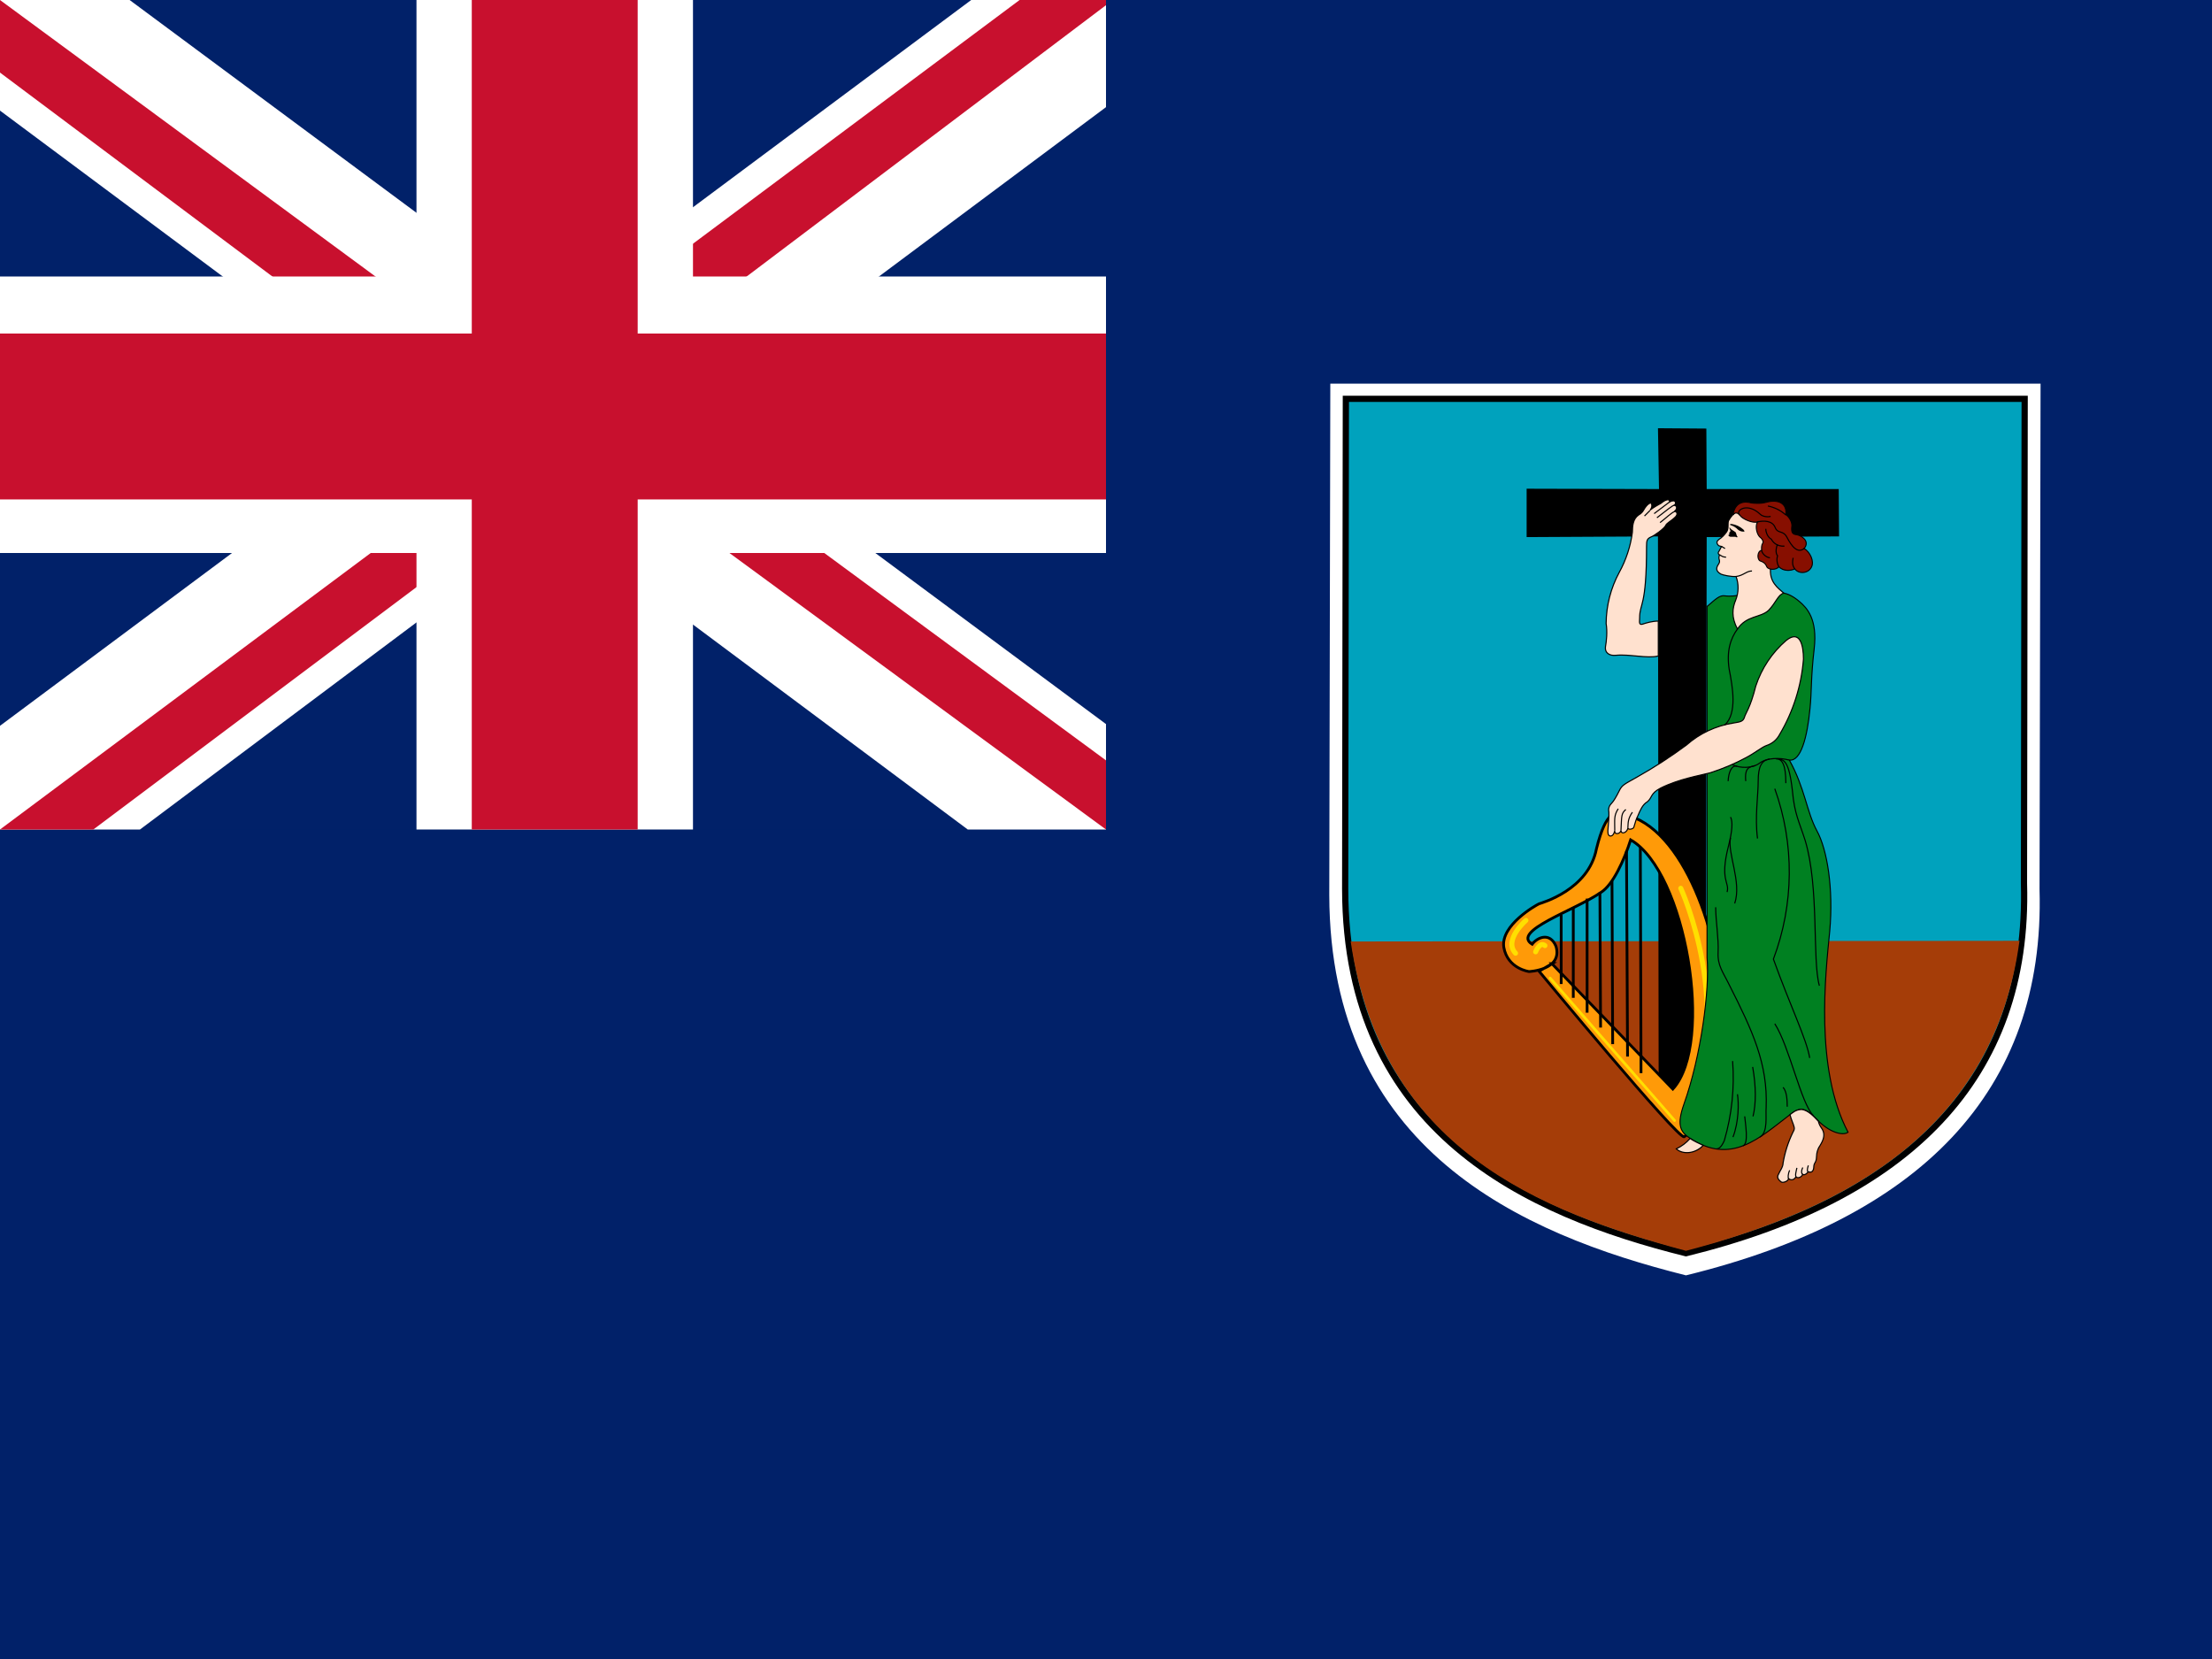
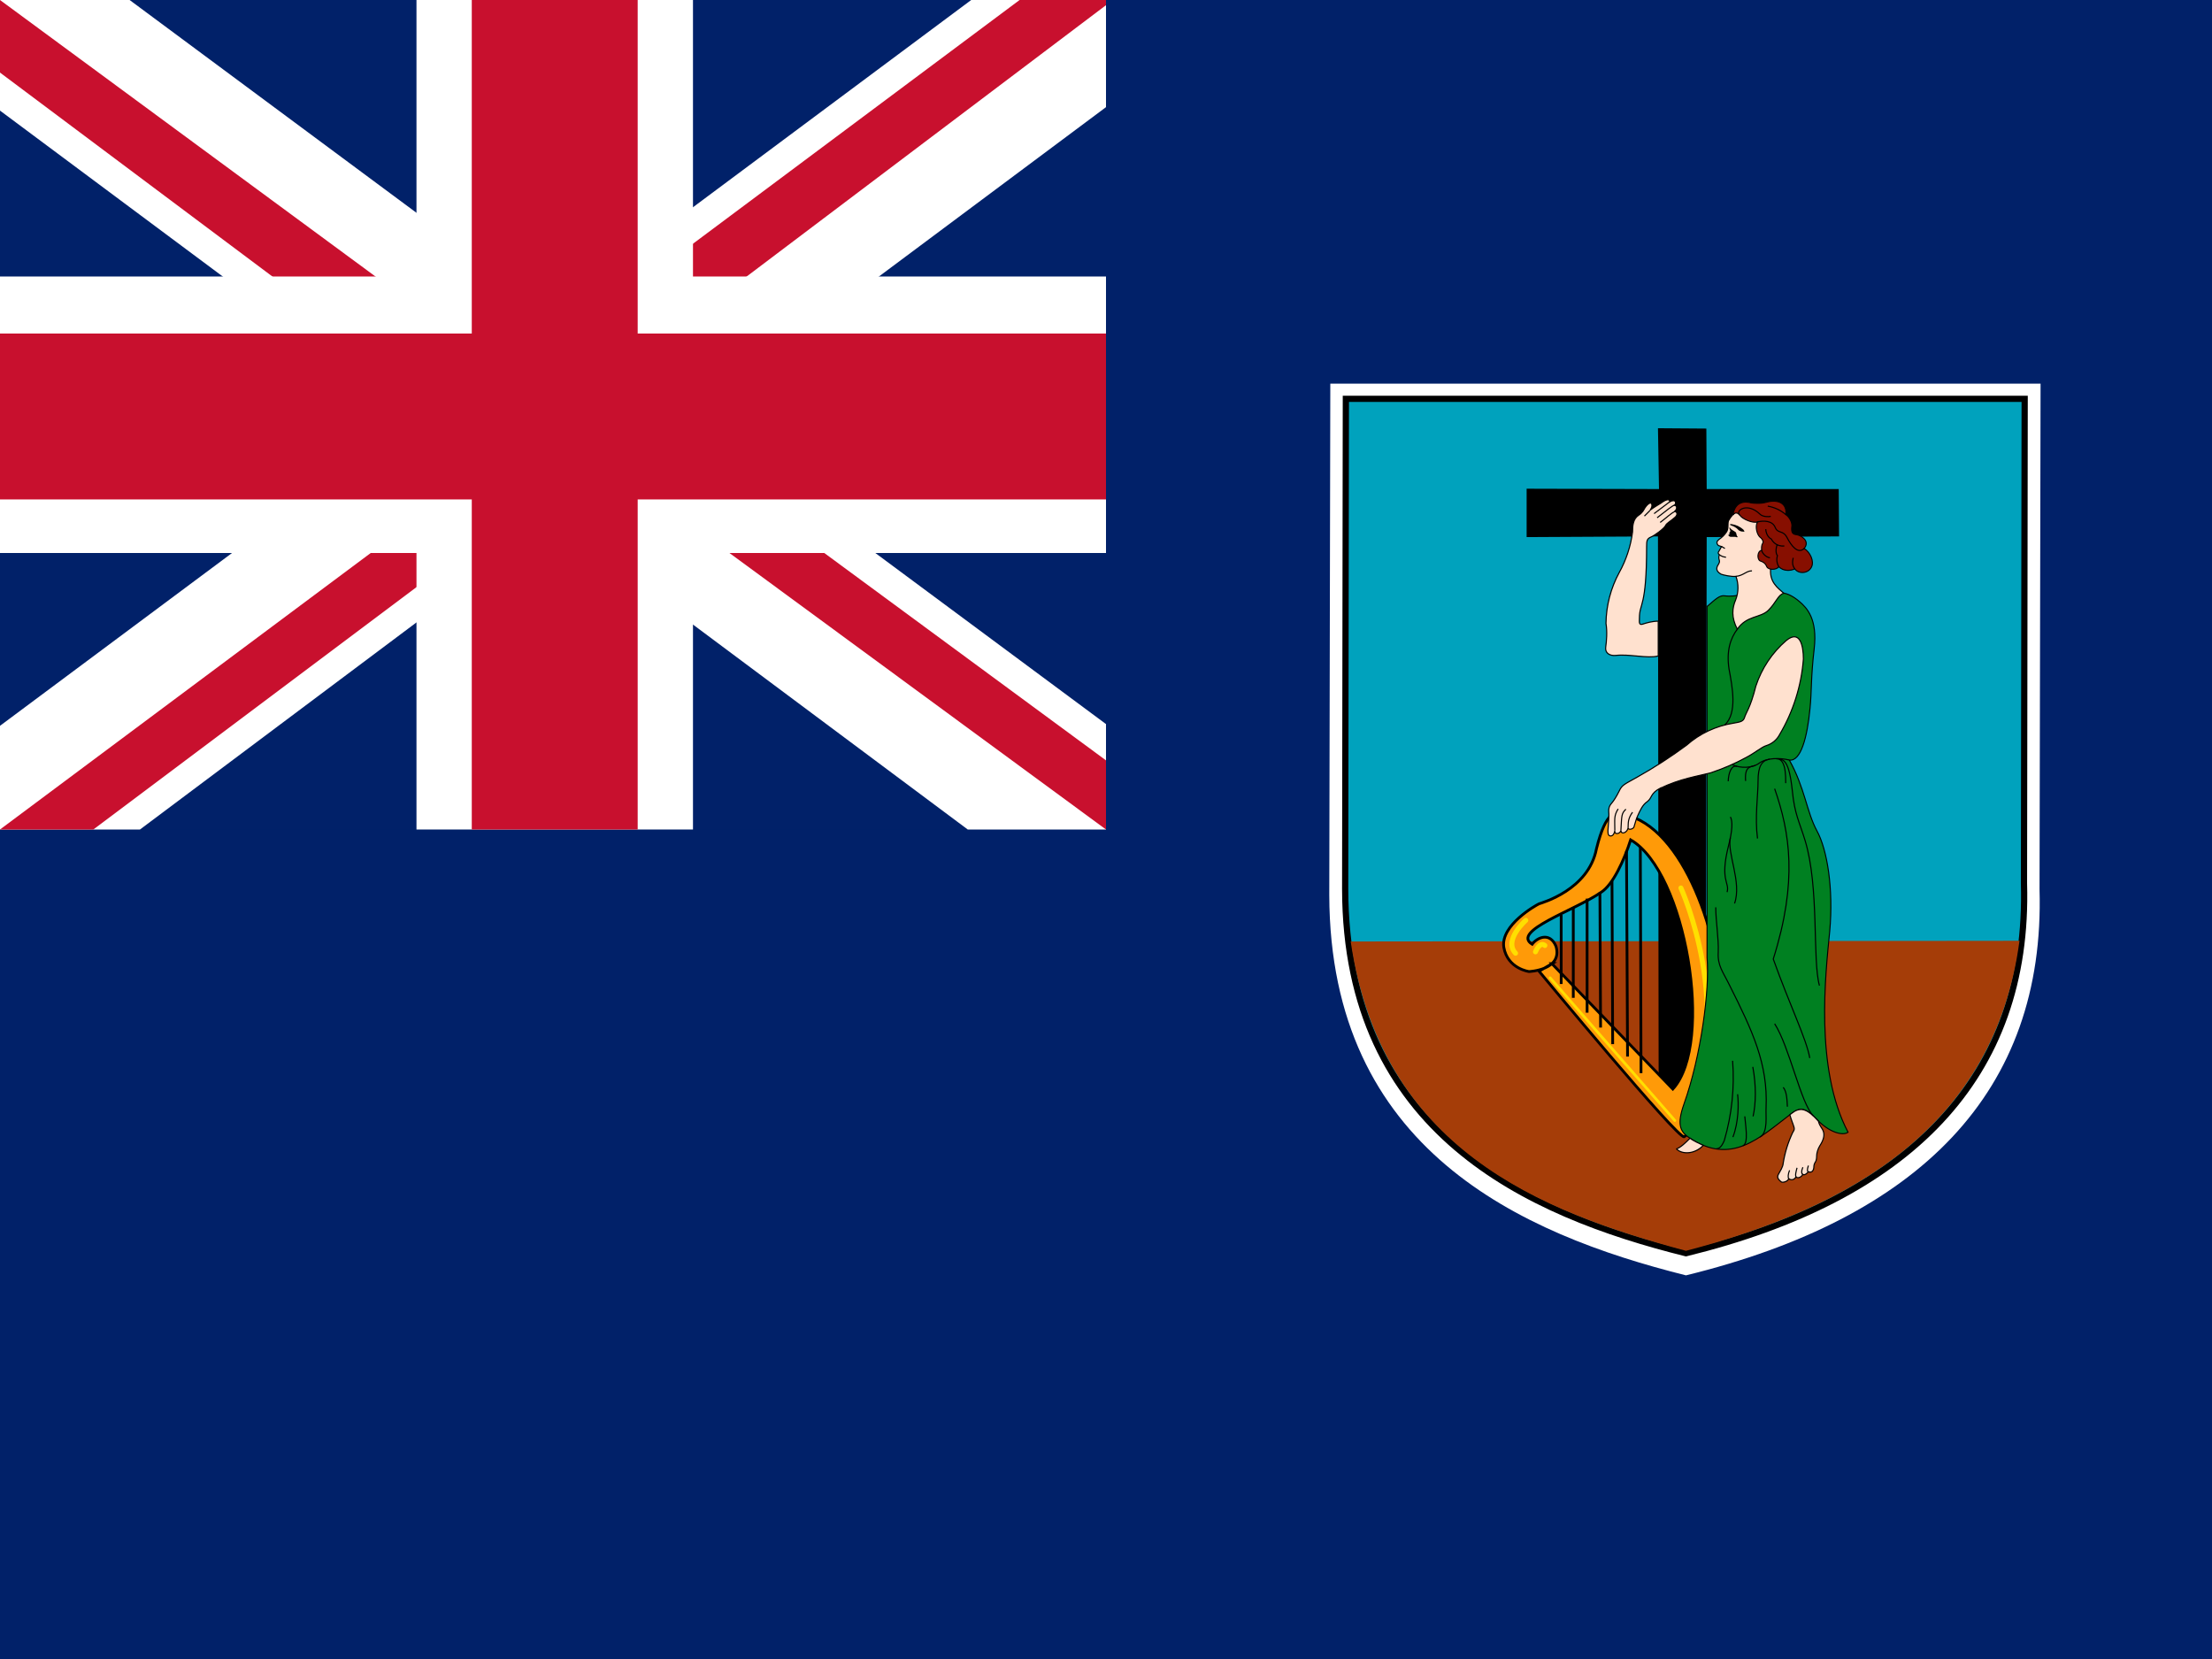
<svg xmlns="http://www.w3.org/2000/svg" id="flag-icons-ms" viewBox="0 0 640 480">
-   <path fill="#012169" d="M0 0h640v480H0z" />
-   <path fill="#fff" d="M384.9 111h205.5l-.3 146.3c1.7 58.7-34.9 95.2-102.3 111.7-47.9-12-103-36.5-103.2-110l.3-148z" />
-   <path fill="#00a2bd" stroke="#000" stroke-width="1.8" d="M389.4 115.4h196.4l-.2 140.2c1.6 56.3-33.4 91.2-97.8 107-45.8-11.4-98.5-35-98.6-105.4l.2-141.8z" />
-   <path fill="#a53d08" d="M584.3 272.2c-7.2 53.7-48.6 77.2-96.5 89.7-42.5-11.4-88.2-29.6-97-89.5l193.5-.2z" />
-   <path d="m480 141.5-.3-17.6 14 .1.1 17.5H532l.1 13.7-38.3.2-.3 161.4-13.6.1-.2-161.7-38 .2v-14z" />
-   <path fill="#ff9a08" fill-rule="evenodd" stroke="#000" stroke-width=".8" d="m449 278.8 35 36.3c12.1-13.3 3.7-63-12.2-72.1-1.9 5.9-5.1 13-8.6 15.2-7.5 5.2-26.1 11.2-19.9 15 1.4-1.9 5.1-3.7 6.9.6 2 6.9-7.8 7.3-7.8 7.3s-6.2-.8-7.3-7c-1-6.4 9.3-12.2 10.2-12.6.8-.3 14.3-4 16.6-15.9 2.9-11.8 5.8-10 6.3-10.2 17.7 1.7 29.2 33.3 29.9 55.5.6 22.2-9 37-10.8 38-1.7.9-42-47.9-42-47.9l3.8-2.2z" />
-   <path fill="#ff9a08" stroke="#000" stroke-width=".8" d="m474.6 245 .2 65.5M470.6 246.3l.3 59.4M466.4 254.9l.2 47.2M462.9 258.2l.2 39.1M459.2 260v33M455.2 262.6v26.1M451.7 264.7v20" />
-   <g fill="none" stroke="#ffdf00" stroke-linecap="round" stroke-width="1.8">
-     <path stroke-width=".8" d="m448.5 283 36 41.2" />
-     <path stroke-width="1.44" d="M486.3 257s16.4 35.7 1.2 65M444.3 275.4s1.2-3.1 2.7-1.8M441.5 266.3s-6.6 5.7-3 9.5" />
+   <path id="rect950" fill="#012169" stroke-width=".7" d="M0 0h640v480H0z" opacity="1" stop-opacity="1" />
+   <path id="path962" fill="#fff" stroke-width=".8" d="M384.9 111h205.5l-.3 146.3c1.7 58.7-34.9 95.2-102.3 111.7-47.9-12-103-36.5-103.2-110l.3-148z" opacity="1" stop-opacity="1" />
+   <path id="path964" fill="#00a2bd" stroke="#000" stroke-width="1.8" d="M389.4 115.4h196.4l-.2 140.2c1.6 56.3-33.4 91.2-97.8 107-45.8-11.4-98.5-35-98.6-105.4l.2-141.8z" opacity="1" stop-opacity="1" />
+   <path id="path966" fill="#a53d08" stroke-width=".8" d="M584.3 272.2c-7.2 53.7-48.6 77.2-96.5 89.7-42.5-11.4-88.2-29.6-97-89.5l193.5-.2z" opacity="1" stop-opacity="1" />
+   <path id="path968" fill="#000" stroke-width=".8" d="m480 141.5-.3-17.6 14 .1.1 17.5H532l.1 13.7-38.3.2-.3 161.4-13.6.1-.2-161.7-38 .2v-14z" opacity="1" stop-opacity="1" />
+   <path id="path970" fill="#ff9a08" fill-rule="evenodd" stroke="#000" stroke-width=".8" d="m449 278.8 35 36.3c12.1-13.3 3.7-63-12.2-72.1-1.9 5.9-5.1 13-8.6 15.2-7.5 5.2-26.1 11.2-19.9 15 1.4-1.9 5.1-3.7 6.9.6 2 6.9-7.8 7.3-7.8 7.3s-6.2-.8-7.3-7c-1-6.4 9.3-12.2 10.2-12.6.8-.3 14.3-4 16.6-15.9 2.9-11.8 5.8-10 6.3-10.2 17.7 1.7 29.2 33.3 29.9 55.5.6 22.2-9 37-10.8 38-1.7.9-42-47.9-42-47.9l3.8-2.2z" opacity="1" stop-opacity="1" />
+   <path id="path972" fill="#ff9a08" stroke="#000" stroke-width=".8" d="m474.6 245 .2 65.5" opacity="1" stop-opacity="1" />
+   <path id="path974" fill="#ff9a08" stroke="#000" stroke-width=".8" d="m470.6 246.3.3 59.4" opacity="1" stop-opacity="1" />
+   <path id="path976" fill="#ff9a08" stroke="#000" stroke-width=".8" d="m466.4 254.9.2 47.2" opacity="1" stop-opacity="1" />
+   <path id="path978" fill="#ff9a08" stroke="#000" stroke-width=".8" d="m462.9 258.2.2 39.1" opacity="1" stop-opacity="1" />
+   <path id="path980" fill="#ff9a08" stroke="#000" stroke-width=".8" d="M459.2 260v33" opacity="1" stop-opacity="1" />
+   <path id="path982" fill="#ff9a08" stroke="#000" stroke-width=".8" d="M455.2 262.6v26.1" opacity="1" stop-opacity="1" />
+   <path id="path984" fill="#ff9a08" stroke="#000" stroke-width=".8" d="M451.7 264.7v20" opacity="1" stop-opacity="1" />
+   <g id="g994" fill="none" stroke="#ffdf00" stroke-linecap="round" stroke-width="1.8" opacity="1" transform="matrix(.8 0 0 .8 -230.7 -7)">
+     <path id="path986" stroke-width="1" d="m849 362.4 45.1 51.6" />
+     <path id="path988" d="M896.3 329.9s20.4 44.7 1.5 81.4" />
+     <path id="path990" d="M843.7 353s1.5-3.9 3.4-2.3" />
+     <path id="path992" d="M840.2 341.6s-8.2 7.2-3.7 11.9" />
  </g>
-   <path fill="#008021" stroke="#000" stroke-width=".3" d="M494 175.4c2.3-2 3.6-3.3 5.1-3 1.5.2 3.5 0 5-.4a31 31 0 0 1 12-.4c1 .2 2.5.7 4.6 2.5 2.1 1.8 5.2 5 4.2 13.6s-.7 12.3-1.2 17.2c-.8 8.5-2.7 15.5-6 15 4.5 8 5 15 8 20.5s4.8 16.8 3.7 29c-1.2 12.3-4.4 39.7 5.3 58.2-1.6 1.1-5.5 0-9-3.7s-5-3.6-7.8-1.4c-8.8 6.7-17 14.8-29.1 6.7-2.8-1.8-3.6-4-1.6-9.7 5-14 7.5-33.4 6.7-42.4V175.4z" />
-   <g fill="#ffe1cf" stroke="#000" stroke-width=".4">
-     <path stroke-width=".32" d="M502.3 166.8a9.6 9.6 0 0 1-.1 6.8c-1 2.4-1.3 5 .5 8.4 2.7-4 6.6-3.2 9-5.4 2.2-2.3 2.7-4.5 4.4-5-1.7-1.5-4.3-3.2-3.8-7.5.6-4.4 6.7-8 1.2-14.6a8 8 0 0 0-13.4 1.2c-.3.8.2 2.4-.7 3.4-.6.8-1.3 1.5-2.1 2-.5.4-.8.9-.2 1.6.2.3.6.3 1 .4l-.8 1.5c-.3.3-.2.6.2 1-.5 1.3.4 1.5-.2 2.5-.6.9-1.2 2 .6 3 .6.3 3 .8 4.4.7zM479.8 189.8c-3.2.8-8.4-.6-12.3-.2-1.8.2-3.2-.7-3-2.4.3-1.7.6-4.4.2-6.8a31.6 31.6 0 0 1 3.8-14.8 33 33 0 0 0 3.8-11.6c0-1.9.2-3.9 1.8-5 1.2-.7 1.4-1.4 1.8-2 1-1.5 2-1.8 2-1 .1.5 0 1-.5 1.6 1-.8 2.8-1.8 3.2-2 .4-.4 2.4-1.8 2.5-.4.8-.4 1.4-.4 1.6 0 .2.5 0 .7-.3 1 .6 0 1.2.9 0 1.8.7-.2 1.3.8.2 1.7-1 1-2.4 1.6-2.7 2.4-.4.8-3.2 2.9-4.3 3.3-1.1.5-1.2 1.1-1.2 2.7 0 17.8-2 16.3-2 20.7 0 1-.3 2.1.8 1.8 1.2-.4 2.9-.9 4.6-.9v10zM480.5 228c5.2-2.6 11.2-3.6 14.3-4.4a62.4 62.4 0 0 0 10.4-4.4c2.5-1.3 4.5-3 5.9-3.5a6.5 6.5 0 0 0 3.8-3.2 50.4 50.4 0 0 0 6.9-21.8c0-4-1-8.6-5-5.4a29.6 29.6 0 0 0-8.8 13.2c-1.6 6.4-3 7.9-3.3 9.1-.4 1.3-1.6 1.3-3.2 1.6a26.7 26.7 0 0 0-13.6 6.4 136 136 0 0 1-14.2 9.2c-3.7 2.1-4.4 2.3-5.2 4-.8 1.6-1.6 3-2.2 3.6-.8.8-1 1.6-.8 2.6.1.8-.2 4.2-.3 5.4 0 1.2.3 1.4.7 1.5.4 0 1-.2 1.3-1.6-.2 1.4 1.7 1 1.8-.1 0 1.5 2 .6 2-.8 0 1 1.7.3 1.7 0 .4-1.3.7-2.5 1.2-3.4.6-1.4 1.3-3.2 2.7-4 1.5-1.2.8-2.4 3.9-4zM517.9 322.5c.3 1.3 1 2.7 1.2 3.6.2.8-.2 1.1-.4 1.6a32.8 32.8 0 0 0-2.8 8.8c0 1.2-1 2.4-1.3 3.2-.5.8-.3 1.5.8 2.3.4.3 2-.2 2.1-1 .7.6 1.6.4 2.1-.5.6.5 1.5.2 2-.7.5.3 1.3-.3 1.6-.8.8.4 1.6 0 1.6-1.6 0-.4.3-1 .5-1.3.2-.4.3-1.1.3-1.7 0-.7.3-2 .9-2.8.6-1 1.5-2.5 1.1-4-.4-1.4-1-1.3-1.5-3.2-1.3-1.4-3-3.2-4.8-3.4-1.8 0-2.8 1.1-3.4 1.5zM485 332.4c1.7 1.6 5.3 1.6 7.8-1-.9-.4-3-1.4-3.8-2a12.4 12.4 0 0 1-4 3z" />
+   <path id="path998" fill="#008021" stroke="#000" stroke-width=".3" d="M494 175.4c2.3-2 3.6-3.3 5.1-3 1.5.2 3.5 0 5-.4a31 31 0 0 1 12-.4c1 .2 2.5.7 4.6 2.5 2.1 1.8 5.2 5 4.2 13.6s-.7 12.3-1.2 17.2c-.8 8.5-2.7 15.5-6 15 4.5 8 5 15 8 20.5s4.8 16.8 3.7 29c-1.2 12.3-4.4 39.7 5.3 58.2-1.6 1.1-5.5 0-9-3.7s-5-3.6-7.8-1.4c-8.8 6.7-17 14.8-29.1 6.7-2.8-1.8-3.6-4-1.6-9.7 5-14 7.5-33.4 6.7-42.4V175.4z" opacity="1" stop-opacity="1" />
+   <g id="g1010" fill="#ffe1cf" stroke="#000" stroke-width=".4" opacity="1" transform="matrix(.8 0 0 .8 -230.7 -7)">
+     <path id="path1000" d="M916.2 217.2a12 12 0 0 1-.1 8.5c-1.3 3-1.6 6.4.6 10.6 3.4-5 8.3-4 11.2-6.8 2.9-2.9 3.5-5.6 5.6-6.2-2.1-1.9-5.4-4-4.7-9.4.7-5.5 8.3-10 1.4-18.3a10 10 0 0 0-16.7 1.5c-.4 1 .2 3-.9 4.3-.7 1-1.6 1.8-2.6 2.5-.6.5-1 1.1-.3 2 .3.3.8.3 1.3.5l-1 1.8c-.4.4-.2.8.2 1.2-.6 1.7.5 2-.2 3.2-.7 1.1-1.5 2.5.8 3.8.7.3 3.8 1 5.4.8z" />
+     <path id="path1002" d="M888.1 246c-4 1-10.5-.8-15.4-.2-2.2.2-3.9-.9-3.6-3 .3-2.2.6-5.5.1-8.6a39.5 39.5 0 0 1 4.8-18.4 41.2 41.2 0 0 0 4.8-14.6c0-2.3.2-4.8 2.2-6.1 1.5-1 1.8-1.9 2.3-2.7 1.2-1.8 2.4-2.2 2.5-1.1.1.6-.1 1.2-.7 2 1.3-1 3.5-2.3 4-2.6.5-.4 3-2.2 3.2-.5 1-.5 1.7-.5 2 0 .2.7 0 .9-.4 1.3.7-.1 1.5 1.1 0 2.3.8-.3 1.6 1 .2 2.1-1.3 1.2-3 2-3.4 3-.5 1-4 3.6-5.3 4.1-1.4.6-1.5 1.4-1.5 3.4 0 22.2-2.6 20.4-2.6 25.8 0 1.4-.3 2.7 1.1 2.3 1.5-.5 3.6-1.1 5.7-1.1v12.5z" />
+     <path id="path1004" d="M889 293.8c6.5-3.3 14-4.5 17.9-5.5a78 78 0 0 0 13-5.6c3.1-1.6 5.6-3.8 7.3-4.3a8.1 8.1 0 0 0 4.8-4 63 63 0 0 0 8.6-27.3c0-5-1.3-10.7-6.2-6.7a37 37 0 0 0-11 16.5c-2 8-3.7 9.8-4.1 11.4-.5 1.6-2.1 1.6-4 2a33.4 33.4 0 0 0-17 8 170 170 0 0 1-17.8 11.5c-4.6 2.6-5.5 2.8-6.5 5-1 2-2 3.6-2.8 4.5-.9 1-1.1 2-1 3.2.2 1-.2 5.3-.3 6.7 0 1.5.3 1.8.9 1.9.5 0 1.3-.2 1.6-2-.3 1.8 2.1 1.2 2.2-.1 0 1.9 2.5.8 2.6-1 0 1.3 2 .4 2.1-.1.5-1.5.8-3 1.4-4.2.8-1.7 1.7-3.9 3.4-5 1.9-1.4 1-3 4.9-5z" />
+     <path id="path1006" d="M935.7 411.9c.4 1.6 1.2 3.4 1.5 4.5.3 1-.2 1.4-.5 2a41 41 0 0 0-3.4 11c-.1 1.5-1.2 3-1.7 4-.6 1-.3 1.8 1 2.8.5.4 2.5-.2 2.7-1.2.8.7 2 .5 2.6-.6.7.6 1.8.2 2.5-.9.6.4 1.6-.4 2-1 1 .5 2-.1 2-2 0-.5.3-1.2.6-1.6.3-.5.4-1.4.4-2.2 0-.8.4-2.4 1.1-3.5.7-1.1 1.9-3.1 1.4-5-.5-1.7-1.2-1.6-1.9-4-1.6-1.7-3.7-4-6-4.2-2.2-.1-3.5 1.4-4.3 1.9z" />
+     <path id="path1008" d="M894.7 424.3c2 2 6.5 2 9.7-1.3-1.1-.5-3.7-1.7-4.8-2.6-1.6 1.6-3.4 3.4-5 3.9z" />
  </g>
-   <path fill="#870f00" stroke="#000" stroke-width=".3" d="M501.4 149c.6-4 3.5-4 5.3-3.5.8.1 2.6.3 4.4-.2 3.4-.9 6 .3 5.6 3.6 1 .7 2 2.3 1.7 3.7-.1 1.4.2 2 1.4 2.1 1.3.2 4 1.8 2.2 4 1.7 1 3 3.7 2.1 5.4-.9 1.8-3.6 2.1-4.8.5-1.3.6-3.3.7-4.6-.6-.9 1-3 .9-3.5 0-.4-1-1-1.4-1.9-1.7-.9-.3-1-2.8.4-3.1-.1-.8 0-1.6.3-2 .3-.4 0-1.2-.8-1.8-.8-.7-1.5-3-.7-4.4-1.4.5-4.4-.9-5-1.8-.7-1-1.6-1-2.1-.2z" />
-   <g fill="none" stroke="#000" stroke-width=".4">
-     <path stroke-width=".32" d="M502.3 166.8c2.2-.3 3-1.6 4.6-1.6M497.5 160.5l.5.3c.4.3 1 .4 1.4.4M498.1 158.1l1 .6M503.3 149c-1.3-1.3 2.2-3.8 6-.2.8.8 2.5.8 3 .6M508.5 151c1.8-.4 4.3-.4 5.1 1.6.8 2 2.3.6 3.5 3 1.2 2.3 3 4.8 5 3M514.7 164a4 4 0 0 1-.4-3.2c-.7-.8-.4-2.5 0-3.3M509.7 159.2c0 .7 1 2 2.4 2.2M519.3 164.6c-.8-1-.7-2-.5-3.2" />
-     <path stroke-width=".32" d="M510.9 153c0 1.1.6 2.5 1.6 3 .3.6 1.4 2.2 3.8 2M516.7 149a10.9 10.9 0 0 0-5.2-2.6M502.7 182c-2 2.7-3.2 6.4-2.4 11.6 1 5.2 2.4 12.8-1.3 16.2M517.6 219.9c-2.6-.7-6.4-.7-8.5.9-2 1.5-5.6 1.6-7.9.4" />
-     <path stroke-width=".32" d="M512 219.6c-2.3.4-3.3 2.1-3.3 6.4 0 4.2-1 10.4-.2 16.6M507.9 221.5c-1.6.4-3.2.4-2.8 4.5M500 226c.1-2.4 1-4.8 2.6-4.3M516.7 226.6c0-5.6-1.2-7.1-2.8-7 2.2 0 3.7.3 4.7 9.2.6 6.8 2 9 3.7 14.4 4.1 13.6 2 34.5 4.1 42M513.5 228.2a71.4 71.4 0 0 1-.4 49.3c4.8 13.4 9.6 23.1 10.5 28.6M499.7 258.1c.8-2.9-2.2-3.2.4-13.3 1.1-4.4 1.3-7 .6-8.4" />
-     <path stroke-width=".32" d="M500.7 242.4c-1 4.4 3.3 12.8 1.2 19M496.4 262.5c0 4 .9 9 .7 13-.2 3.9 1.4 5.7 3.2 9.4 6.8 13.4 11.2 22.9 10.7 35.5-.2 2.4.6 7.2-1.8 8.6M496.6 332.4c.7 0 1.4-.4 2.3-2.4a64.8 64.8 0 0 0 2.4-23M502.7 316.6c.4 2.6.4 8-1.3 12.4" />
-     <path stroke-width=".32" d="M507.1 308.7c1 5.6 1 10.7.1 14.3M504.8 323c.2 2.2 1.2 8-.5 8.5M513.5 296.2c4.3 6.7 7.6 23.2 11.2 26.6M517.1 320.2c0-1.8-.1-4.4-1.2-5.6M471 239.4c.1-1.2-.1-2.4 1.3-4.4M469 240.2c.2-4.4.1-4.8 1.4-6M467.2 240.3c0-3.2-.3-4.3 1-6.3M483.1 145.2l-4.5 3.4M484.4 146.2c-.5 0-2.1 1.4-5 3.6M484.5 148c-1 .4-2.6 2-4.2 3.2M477.4 147.7l-1.6 1.6M517.5 341c-.2-.2-.2-1.3.3-2.4M519.7 340.5c-.4-.3 0-1.7.2-2.6M521.6 339.8c-.4-.2-.5-1 0-2M523.1 339c-.2 0-.3-.6.1-1.8" />
+   <path id="path1012" fill="#870f00" stroke="#000" stroke-width=".3" d="M501.4 149c.6-4 3.5-4 5.3-3.5.8.1 2.6.3 4.4-.2 3.4-.9 6 .3 5.6 3.6 1 .7 2 2.3 1.7 3.7-.1 1.4.2 2 1.4 2.1 1.3.2 4 1.8 2.2 4 1.7 1 3 3.7 2.1 5.4-.9 1.8-3.6 2.1-4.8.5-1.3.6-3.3.7-4.6-.6-.9 1-3 .9-3.5 0-.4-1-1-1.4-1.9-1.7-.9-.3-1-2.8.4-3.1-.1-.8 0-1.6.3-2 .3-.4 0-1.2-.8-1.8-.8-.7-1.5-3-.7-4.4-1.4.5-4.4-.9-5-1.8-.7-1-1.6-1-2.1-.2z" opacity="1" stop-opacity="1" />
+   <g id="g1088" fill="none" stroke="#000" stroke-width=".4" opacity="1" transform="matrix(.8 0 0 .8 -230.7 -7)">
+     <path id="path1014" d="M916.2 217.2c2.8-.3 3.7-2 5.8-2" />
+     <path id="path1016" d="m910.2 209.4.7.4c.5.3 1.2.4 1.7.5" />
+     <path id="path1018" d="m911 206.4 1.2.7" />
+     <path id="path1020" d="M917.5 195c-1.6-1.6 2.8-4.8 7.5-.2 1 .9 3.1.9 3.8.7" />
+     <path id="path1022" d="M924 197.5c2.2-.5 5.4-.5 6.4 2 1 2.4 2.8.8 4.3 3.7 1.5 2.9 3.9 6.1 6.2 3.9" />
+     <path id="path1024" d="M931.7 213.7a5 5 0 0 1-.5-4c-.8-1-.5-3.1 0-4.1" />
+     <path id="path1026" d="M925.5 207.7c.1.9 1.3 2.5 3 2.8" />
+     <path id="path1028" d="M937.5 214.5c-1-1.3-.9-2.5-.6-4" />
+     <path id="path1030" d="M927 200.1c0 1.3.7 3 2 3.6.4.8 1.8 2.8 4.7 2.5" />
+     <path id="path1032" d="M934.3 194.9a13.6 13.6 0 0 0-6.6-3.1" />
+     <path id="path1034" d="M916.7 236.3c-2.5 3.3-4 7.9-3 14.4 1.2 6.5 3.1 16-1.6 20.3" />
+     <path id="path1036" d="M935.4 283.6c-3.3-.8-8-.8-10.7 1.1-2.5 1.9-6.9 2-9.8.6" />
+     <path id="path1038" d="M928.4 283.3c-2.9.5-4.2 2.6-4.2 7.9 0 5.3-1.2 13.1-.2 20.8" />
+     <path id="path1040" d="M923.2 285.6c-2 .5-3.9.5-3.5 5.6" />
+     <path id="path1042" d="M913.4 291.3c.1-3 1.2-6 3.2-5.4" />
+     <path id="path1044" d="M934.2 292c.1-7-1.4-8.9-3.4-8.8 2.7 0 4.6.4 5.8 11.6.8 8.4 2.6 11.3 4.6 17.9 5.2 17 2.6 43.2 5.2 52.5" />
+     <path id="path1046" d="M930.2 294c5.5 15.8 8.4 33.4-.5 61.6 6 16.8 12 28.9 13.2 35.8" />
+     <path id="path1048" d="M913 331.4c1-3.6-2.7-4 .5-16.7 1.4-5.5 1.6-8.8.7-10.5" />
+     <path id="path1050" d="M914.2 311.7c-1.3 5.6 4.2 16.1 1.5 23.8" />
+     <path id="path1052" d="M908.9 336.9c0 5 1.1 11.3.9 16.2-.3 4.9 1.7 7.1 4 11.8 8.4 16.7 14 28.6 13.3 44.4-.2 2.9.8 9-2.2 10.7" />
+     <path id="path1054" d="M909.1 424.2c.9 0 1.8-.4 2.9-3a81 81 0 0 0 3-28.8" />
+     <path id="path1056" d="M916.8 404.5c.4 3.3.4 10.1-1.7 15.5" />
+     <path id="path1058" d="M922.3 394.6c1.3 7 1.1 13.4.1 17.9" />
+     <path id="path1060" d="M919.4 412.5c.2 2.8 1.5 10-.7 10.6" />
+     <path id="path1062" d="M930.2 379c5.4 8.4 9.5 29 14 33.3" />
+     <path id="path1064" d="M934.8 409c-.1-2.3-.2-5.5-1.5-7" />
+     <path id="path1066" d="M877.2 308c.1-1.5-.2-3 1.6-5.5" />
+     <path id="path1068" d="M874.6 309c.3-5.5.2-6 1.8-7.6" />
+     <path id="path1070" d="M872.4 309.1c0-4-.4-5.3 1.2-7.8" />
+     <path id="path1072" d="m892.3 190.2-5.7 4.3" />
+     <path id="path1074" d="M893.9 191.5c-.7.1-2.7 1.8-6.2 4.5" />
+     <path id="path1076" d="M894 193.8c-1.2.5-3.3 2.5-5.2 3.9" />
+     <path id="path1078" d="m885.1 193.4-2 2" />
+     <path id="path1080" d="M935.3 435c-.3-.3-.3-1.6.3-3" />
+     <path id="path1082" d="M938 434.4c-.5-.4 0-2.2.3-3.3" />
+     <path id="path1084" d="M940.4 433.5c-.5-.2-.6-1.2 0-2.6" />
+     <path id="path1086" d="M942.3 432.5c-.3-.1-.4-.7.1-2.2" />
  </g>
-   <g stroke-width=".4">
-     <path d="M500.5 152.7c.8 1 1.7 1 1.8 1.6.2.8.3.8.4 1 .2.2-.4.2-.6 0h-1.4c-.4 0-.8-.5-.6-.5.3-.1.3-.2.2-.4 0-.3.2-.6.4-.7l-.1-.3c-.2-.3-.3-1-.1-.8zM501 151.6a6.4 6.4 0 0 1 3.4 1.6c.7.8.1.6-.2.6s-1-.2-1.4-.6a4.6 4.6 0 0 0-1.9-1.2c-.3 0-.6-.4 0-.4z" />
+   <g id="g1094" fill="#000" stroke="none" stroke-width=".4" opacity="1" transform="matrix(.8 0 0 .8 -230.7 -7)">
+     <path id="path1090" d="M914 199.6c1 1.3 2.1 1.2 2.3 2 .2 1 .3 1 .5 1.3.2.2-.5.2-.8 0h-1.7c-.5 0-1.1-.7-.8-.7.4-.1.4-.2.3-.5 0-.3.2-.7.4-.8l-.1-.4c-.2-.4-.4-1.2-.1-1z" />
+     <path id="path1092" d="M914.6 198.3a8 8 0 0 1 4.3 2c.8 1 .1.7-.3.7s-1.3-.2-1.7-.8a5.8 5.8 0 0 0-2.4-1.4c-.4-.1-.8-.6.1-.5z" />
  </g>
-   <path fill="#012169" d="M0 0h320v240H0z" />
-   <path fill="#FFF" d="m37.5 0 122 90.5L281 0h39v31l-120 89.5 120 89V240h-40l-120-89.5L40.5 240H0v-30l119.5-89L0 32V0z" />
-   <path fill="#C8102E" d="M212 140.5 320 220v20l-135.5-99.5zm-92 10 3 17.5-96 72H0zM320 0v1.5l-124.5 94 1-22L295 0zM0 0l119.5 88h-30L0 21z" />
-   <path fill="#FFF" d="M120.5 0v240h80V0zM0 80v80h320V80z" />
-   <path fill="#C8102E" d="M0 96.5v48h320v-48zM136.5 0v240h48V0z" />
+   <path id="path1746" fill="#012169" stroke-width=".5" d="M0 0h320v240H0z" opacity="1" stop-opacity="1" />
+   <path id="path1748" fill="#FFF" stroke-width=".5" d="m37.5 0 122 90.5L281 0h39v31l-120 89.5 120 89V240h-40l-120-89.5L40.5 240H0v-30l119.5-89L0 32V0z" opacity="1" stop-opacity="1" />
+   <path id="path1750" fill="#C8102E" stroke-width=".5" d="M212 140.5 320 220v20l-135.5-99.5zm-92 10 3 17.5-96 72H0zM320 0v1.5l-124.5 94 1-22L295 0zM0 0l119.5 88h-30L0 21z" opacity="1" stop-opacity="1" />
+   <path id="path1752" fill="#FFF" stroke-width=".5" d="M120.5 0v240h80V0zM0 80v80h320V80z" opacity="1" stop-opacity="1" />
+   <path id="path1754" fill="#C8102E" stroke-width=".5" d="M0 96.5v48h320v-48zM136.5 0v240h48V0z" opacity="1" stop-opacity="1" />
</svg>
